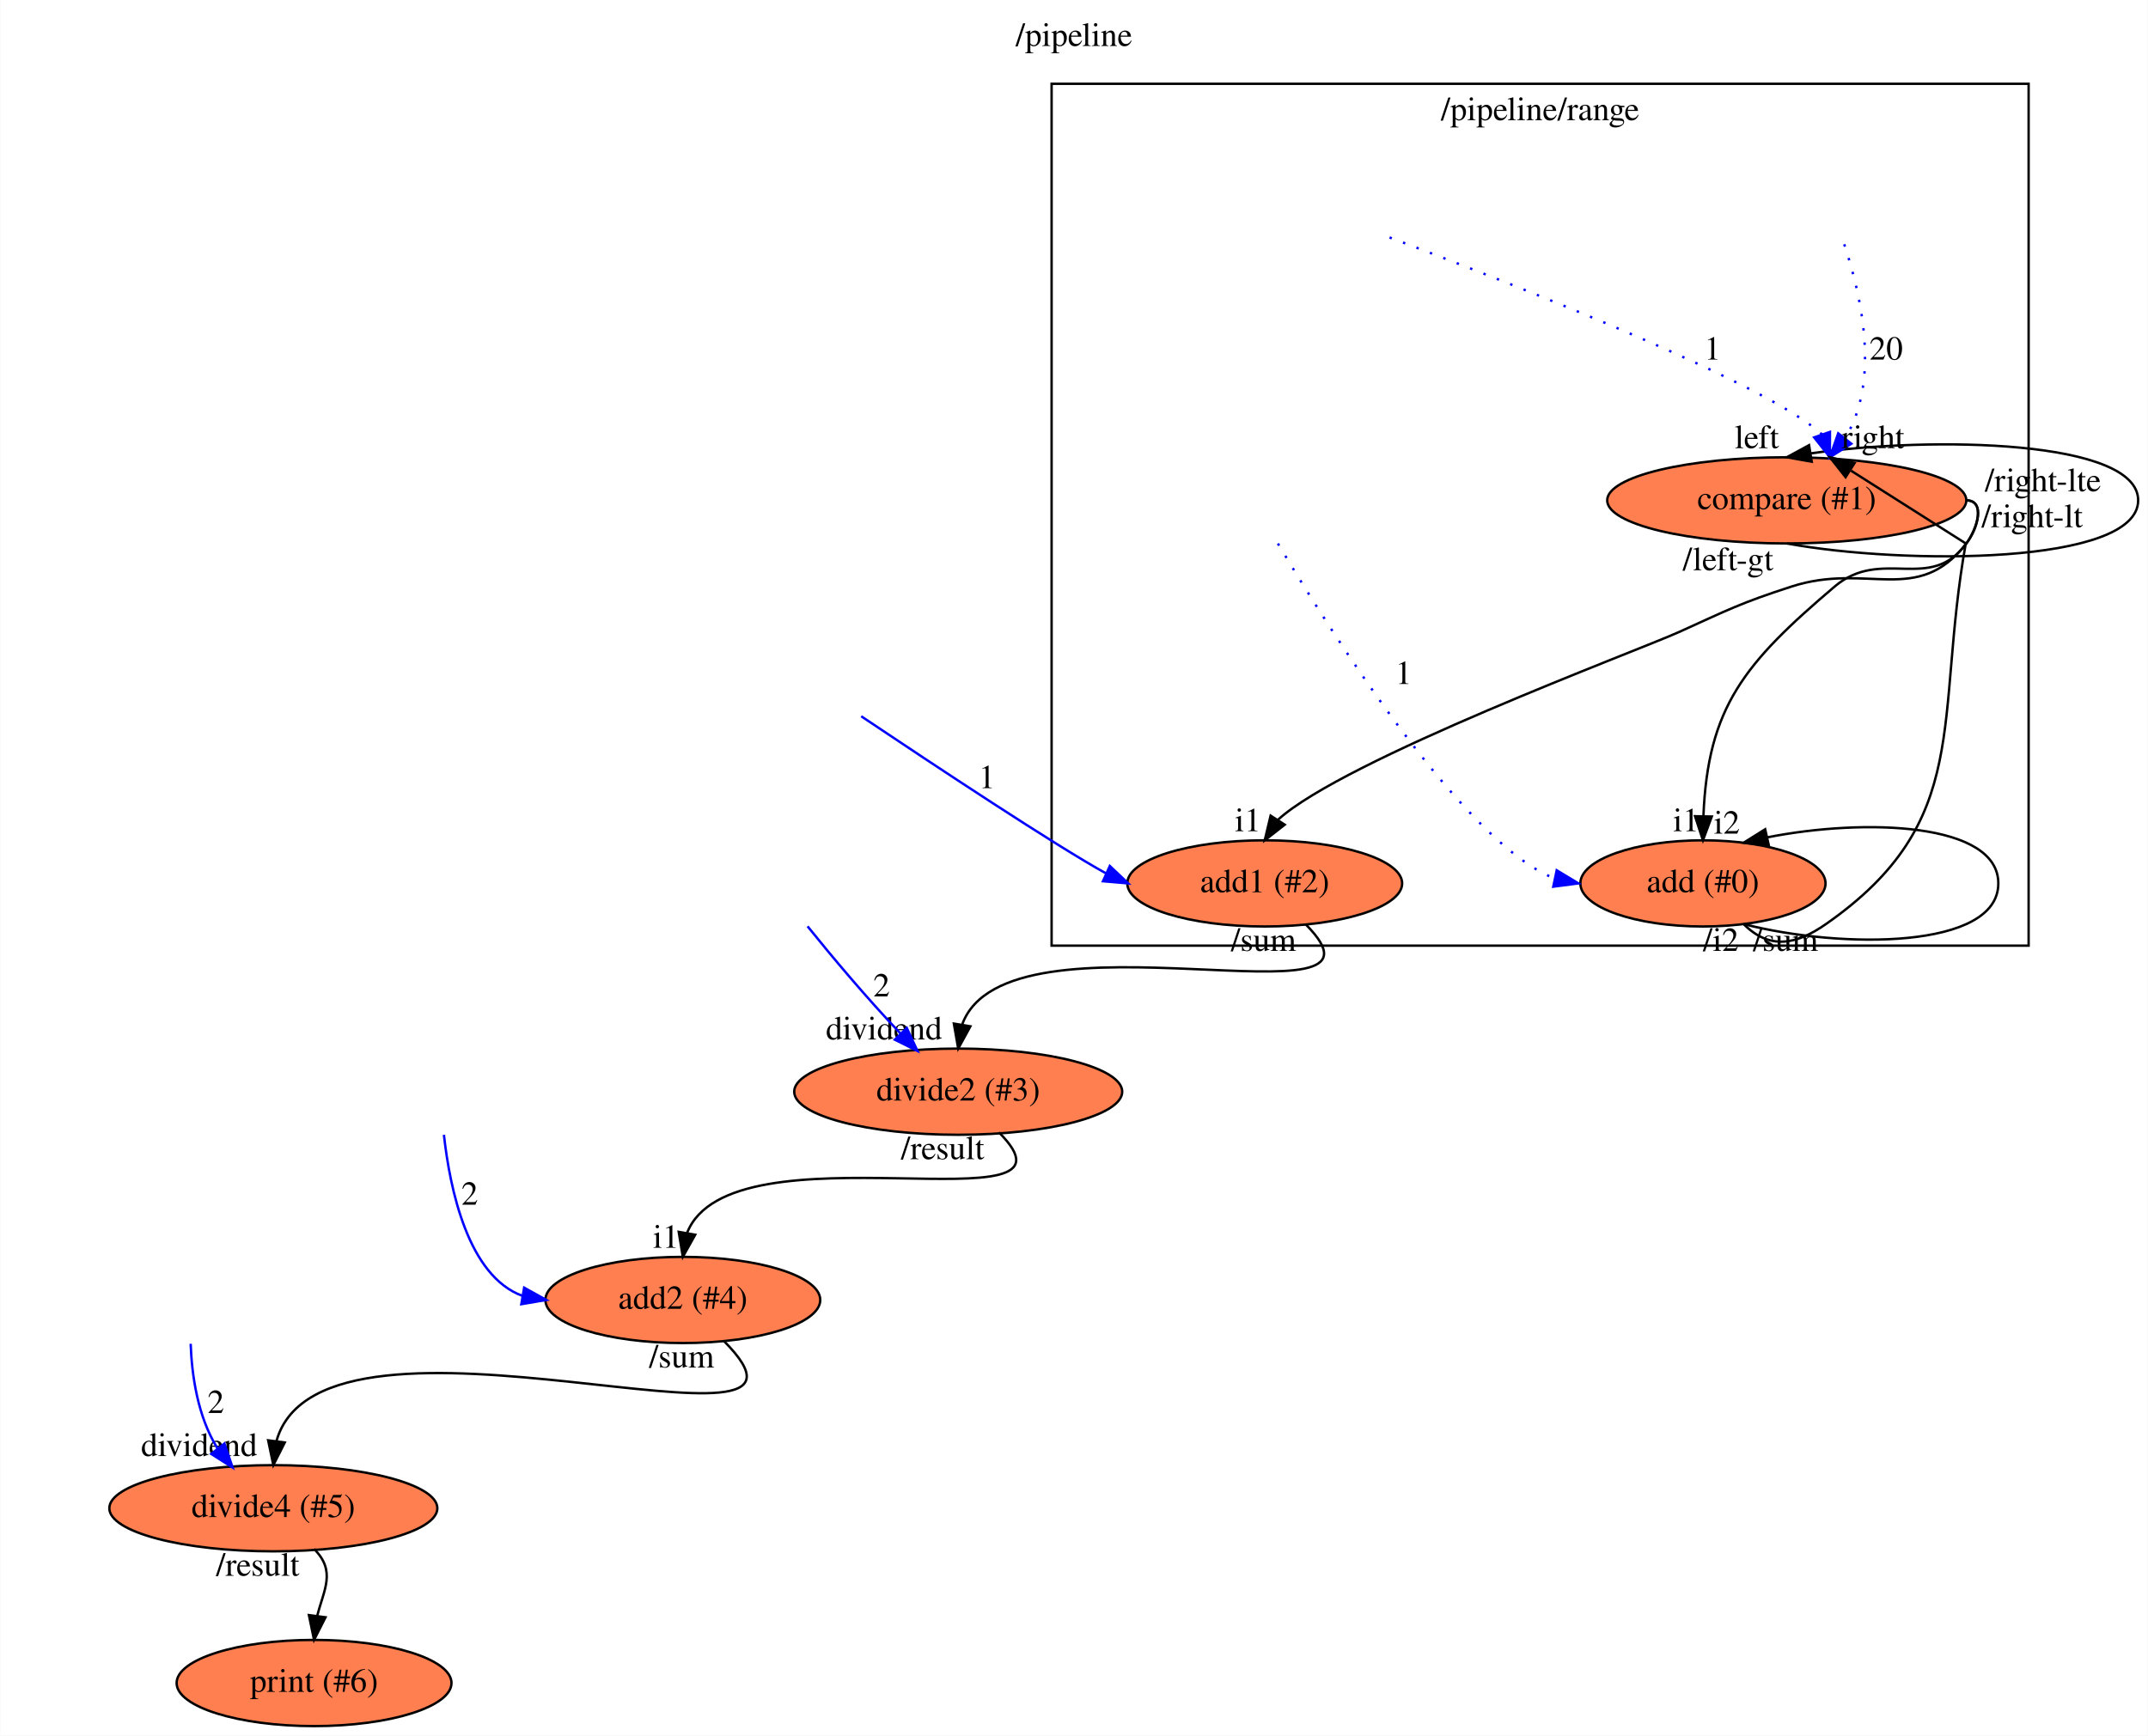
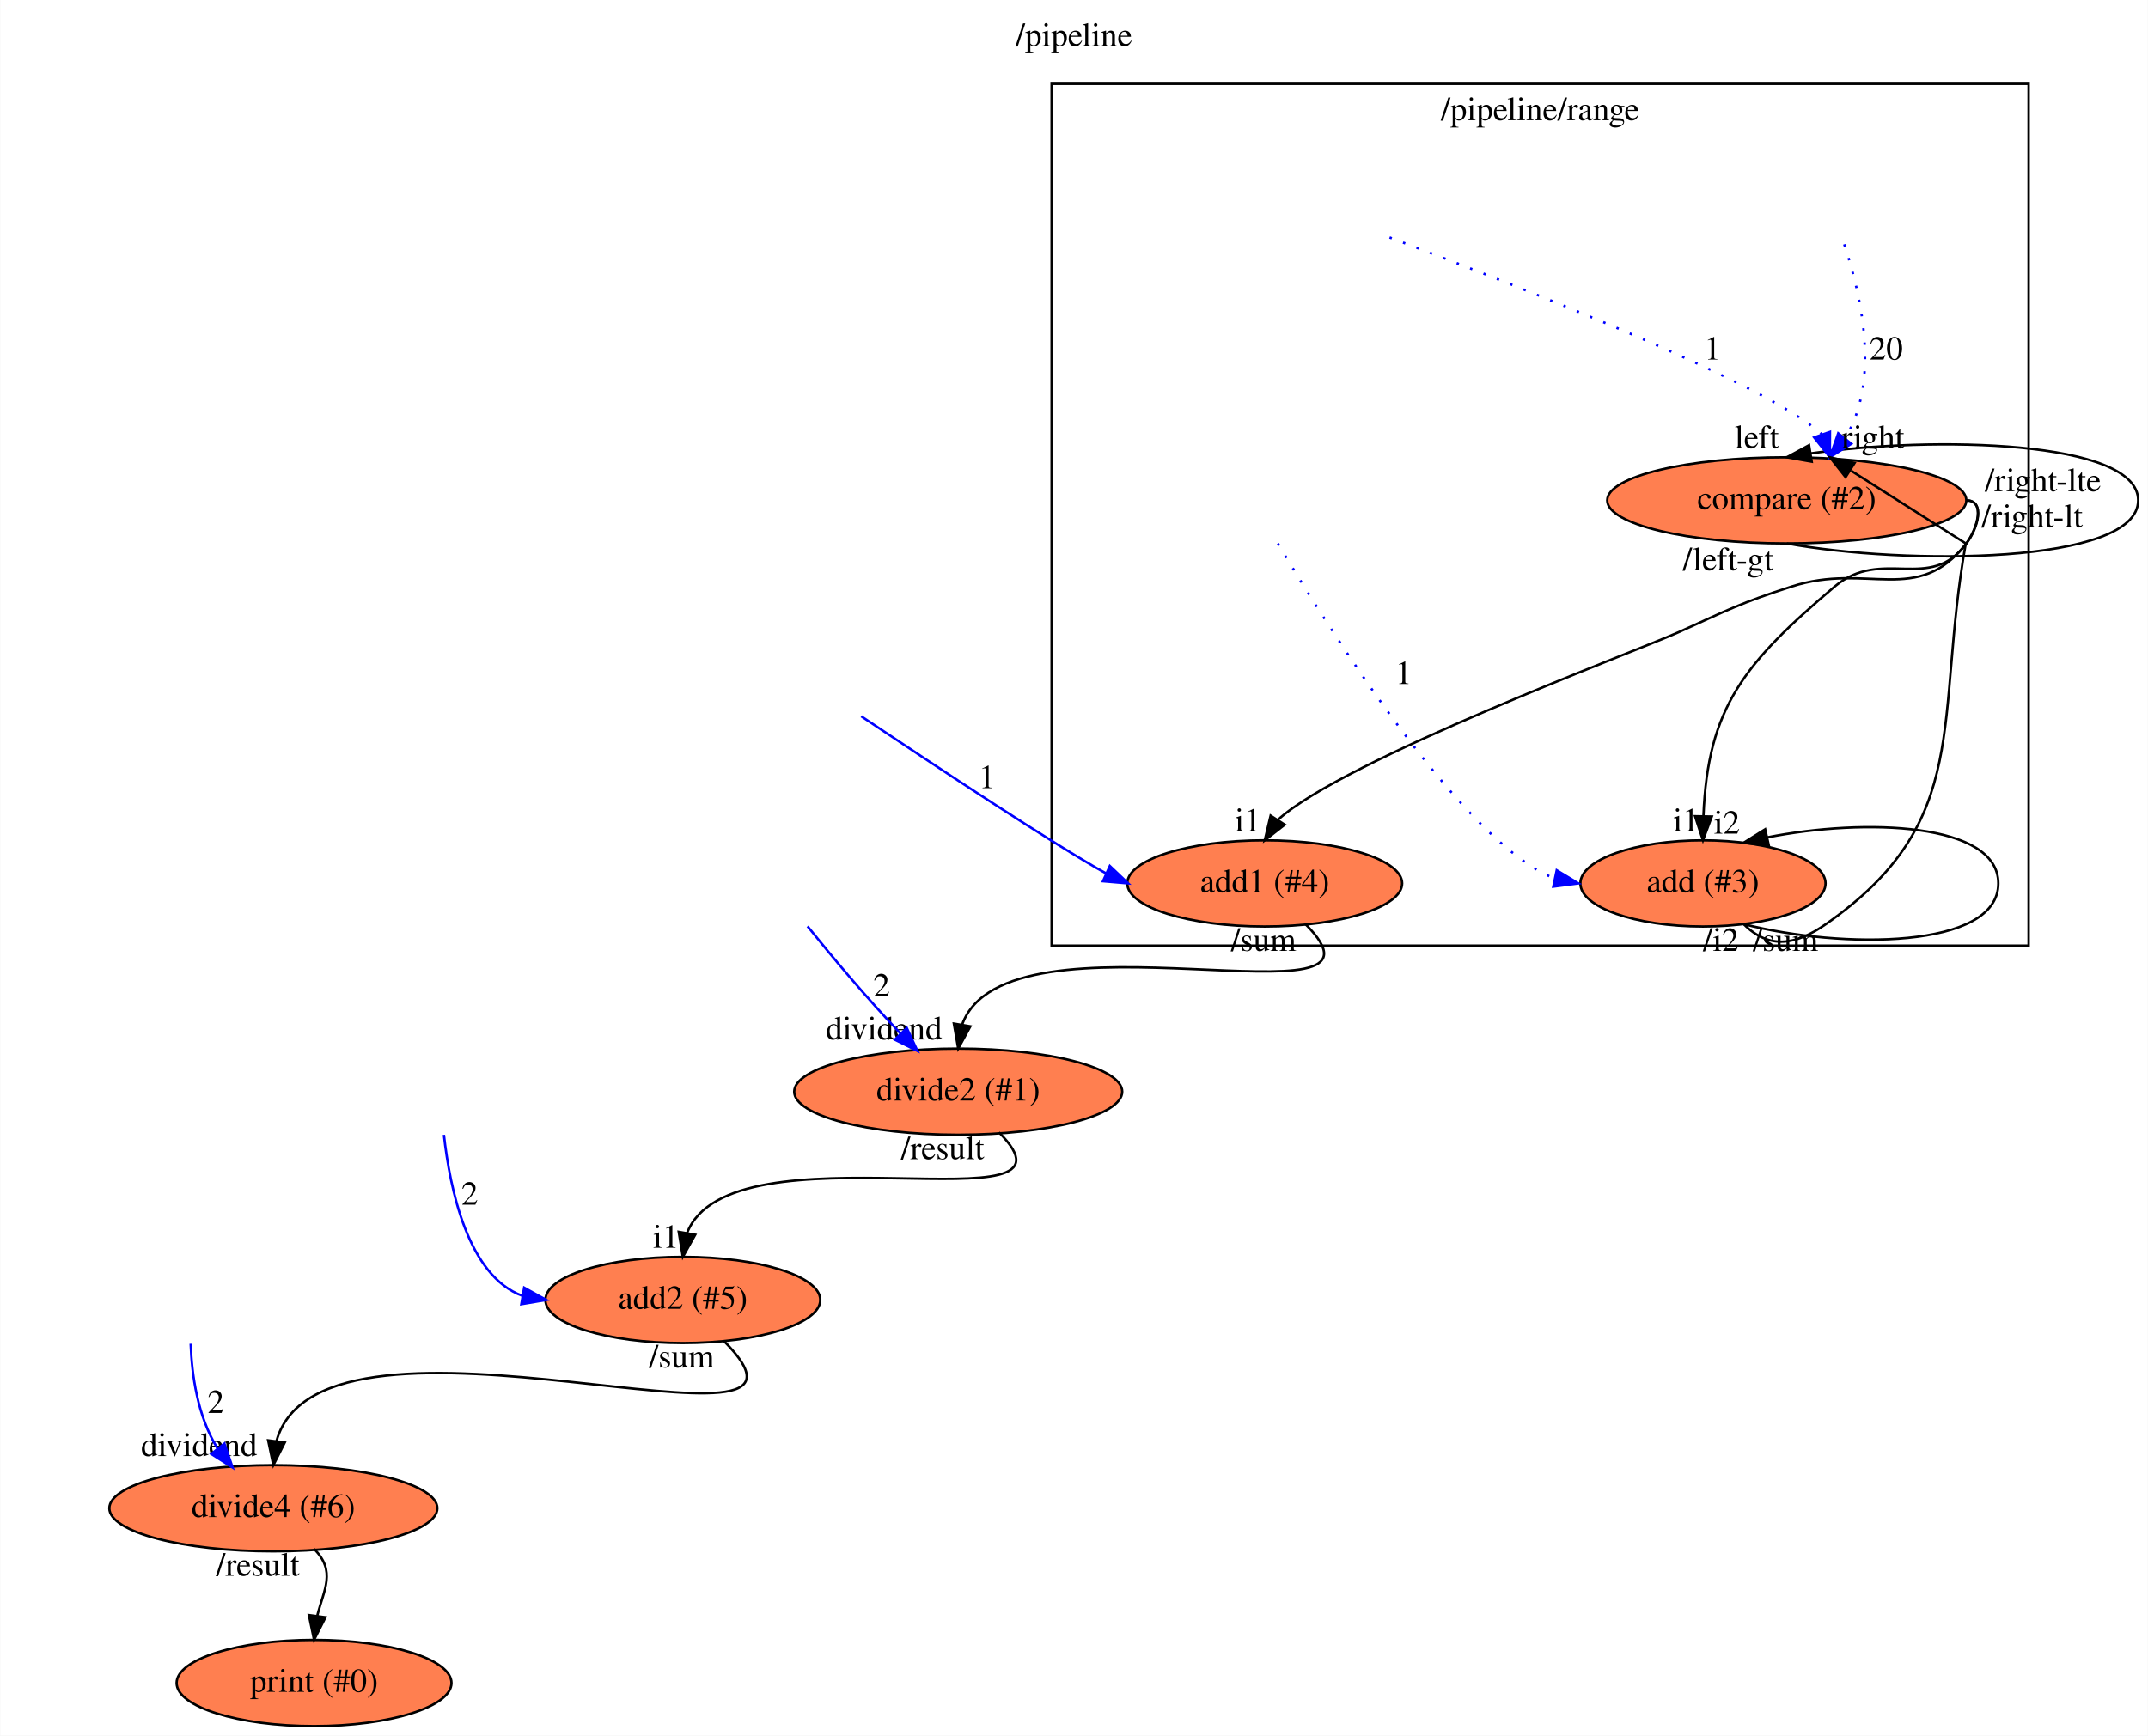
<svg xmlns="http://www.w3.org/2000/svg" xmlns:xlink="http://www.w3.org/1999/xlink" width="897pt" height="725pt" viewBox="0.00 0.00 896.79 725.00">
  <g id="graph0" class="graph" transform="scale(1 1) rotate(0) translate(4 721)">
    <polygon fill="#ffffff" stroke="transparent" points="-4,4 -4,-721 892.787,-721 892.787,4 -4,4" />
    <text text-anchor="middle" x="444.393" y="-701.8" font-family="Times,serif" font-size="14.00" fill="#000000">/pipeline</text>
    <g id="clust1" class="cluster">
      <polygon fill="none" stroke="#000000" points="435.043,-326 435.043,-686 843.043,-686 843.043,-326 435.043,-326" />
      <text text-anchor="middle" x="639.043" y="-670.8" font-family="Times,serif" font-size="14.00" fill="#000000">/pipeline/range</text>
    </g>
    <g id="node1" class="node">
      <g id="a_node1">
-         <a xlink:href="file:///home/travis/build/andrewdavidmackenzie/flow/flowstdlib/control/compare_switch/compare_switch.html" xlink:title="compare (#1)">
+         <a xlink:href="file:///home/travis/build/andrewdavidmackenzie/flow/flowstdlib/control/compare_switch/compare_switch.html" xlink:title="compare (#2)">
          <ellipse fill="#ff7f50" stroke="#000000" cx="742.043" cy="-512" rx="74.987" ry="18" />
-           <text text-anchor="middle" x="742.043" y="-508.3" font-family="Times,serif" font-size="14.00" fill="#000000">compare (#1)</text>
+           <text text-anchor="middle" x="742.043" y="-508.3" font-family="Times,serif" font-size="14.00" fill="#000000">compare (#2)</text>
        </a>
      </g>
    </g>
    <g id="edge4" class="edge">
      <path fill="none" stroke="#000000" d="M742.043,-494C790.958,-485 888.787,-485 888.787,-512 888.787,-537.26 803.162,-538.888 752.072,-531.623" />
      <polygon fill="#000000" stroke="#000000" points="752.474,-528.143 742.043,-530 751.356,-535.053 752.474,-528.143" />
      <text text-anchor="middle" x="729.543" y="-533.8" font-family="Times,serif" font-size="14.00" fill="#000000">left</text>
      <text text-anchor="middle" x="717.543" y="-482.8" font-family="Times,serif" font-size="14.00" fill="#000000">/left-gt</text>
    </g>
    <g id="node4" class="node">
      <g id="a_node4">
-         <a xlink:href="file:///home/travis/build/andrewdavidmackenzie/flow/flowstdlib/math/add/add.html" xlink:title="add1 (#2)">
+         <a xlink:href="file:///home/travis/build/andrewdavidmackenzie/flow/flowstdlib/math/add/add.html" xlink:title="add1 (#4)">
          <ellipse fill="#ff7f50" stroke="#000000" cx="524.043" cy="-352" rx="57.391" ry="18" />
-           <text text-anchor="middle" x="524.043" y="-348.3" font-family="Times,serif" font-size="14.00" fill="#000000">add1 (#2)</text>
+           <text text-anchor="middle" x="524.043" y="-348.3" font-family="Times,serif" font-size="14.00" fill="#000000">add1 (#4)</text>
        </a>
      </g>
    </g>
    <g id="edge3" class="edge">
      <path fill="none" stroke="#000000" d="M817.043,-512C825.043,-512 821.977,-500.298 817.043,-494 796.436,-467.694 775.836,-486.288 744.043,-476 722.606,-469.063 717.569,-466.291 697.043,-457 679.662,-449.132 557.081,-403.729 529.531,-378.543" />
      <polygon fill="#000000" stroke="#000000" points="532.393,-376.522 524.043,-370 526.504,-380.305 532.393,-376.522" />
      <text text-anchor="middle" x="517.043" y="-373.8" font-family="Times,serif" font-size="14.00" fill="#000000">i1</text>
      <text text-anchor="middle" x="849.043" y="-515.8" font-family="Times,serif" font-size="14.00" fill="#000000">/right-lte</text>
    </g>
    <g id="node5" class="node">
      <g id="a_node5">
-         <a xlink:href="file:///home/travis/build/andrewdavidmackenzie/flow/flowstdlib/math/add/add.html" xlink:title="add (#0)">
+         <a xlink:href="file:///home/travis/build/andrewdavidmackenzie/flow/flowstdlib/math/add/add.html" xlink:title="add (#3)">
          <ellipse fill="#ff7f50" stroke="#000000" cx="707.043" cy="-352" rx="51.191" ry="18" />
-           <text text-anchor="middle" x="707.043" y="-348.3" font-family="Times,serif" font-size="14.00" fill="#000000">add (#0)</text>
+           <text text-anchor="middle" x="707.043" y="-348.3" font-family="Times,serif" font-size="14.00" fill="#000000">add (#3)</text>
        </a>
      </g>
    </g>
    <g id="edge5" class="edge">
      <path fill="none" stroke="#000000" d="M817.043,-512C825.043,-512 821.739,-500.477 817.043,-494 801.947,-473.176 781.645,-492.652 762.043,-476 724.28,-443.919 709.09,-425.61 707.239,-380.132" />
      <polygon fill="#000000" stroke="#000000" points="710.736,-379.93 707.043,-370 703.737,-380.066 710.736,-379.93" />
      <text text-anchor="middle" x="700.043" y="-373.8" font-family="Times,serif" font-size="14.00" fill="#000000">i1</text>
      <text text-anchor="middle" x="844.543" y="-500.8" font-family="Times,serif" font-size="14.00" fill="#000000">/right-lt</text>
    </g>
    <g id="edge1" class="edge">
      <path fill="none" stroke="#0000ff" stroke-dasharray="1,5" d="M766.048,-618.956C773.179,-597.548 781.247,-561.759 766.321,-537.899" />
      <polygon fill="#0000ff" stroke="#0000ff" points="769.005,-535.651 760.043,-530 763.525,-540.006 769.005,-535.651" />
      <text text-anchor="middle" x="783.543" y="-570.8" font-family="Times,serif" font-size="14.00" fill="#000000">20</text>
    </g>
    <g id="edge2" class="edge">
      <path fill="none" stroke="#0000ff" stroke-dasharray="1,5" d="M576.181,-621.819C633.953,-600.039 734.564,-560.273 756.749,-539.533" />
      <polygon fill="#0000ff" stroke="#0000ff" points="760.085,-540.595 760.043,-530 753.469,-538.308 760.085,-540.595" />
      <text text-anchor="middle" x="711.043" y="-570.8" font-family="Times,serif" font-size="14.00" fill="#000000">1</text>
    </g>
    <g id="node8" class="node">
      <g id="a_node8">
-         <a xlink:href="file:///home/travis/build/andrewdavidmackenzie/flow/flowstdlib/math/divide/divide.html" xlink:title="divide2 (#3)">
+         <a xlink:href="file:///home/travis/build/andrewdavidmackenzie/flow/flowstdlib/math/divide/divide.html" xlink:title="divide2 (#1)">
          <ellipse fill="#ff7f50" stroke="#000000" cx="396.043" cy="-265" rx="68.489" ry="18" />
-           <text text-anchor="middle" x="396.043" y="-261.3" font-family="Times,serif" font-size="14.00" fill="#000000">divide2 (#3)</text>
+           <text text-anchor="middle" x="396.043" y="-261.3" font-family="Times,serif" font-size="14.00" fill="#000000">divide2 (#1)</text>
        </a>
      </g>
    </g>
    <g id="edge10" class="edge">
      <path fill="none" stroke="#000000" d="M541.043,-335C586.807,-289.237 416.474,-344.706 397.707,-293.076" />
      <polygon fill="#000000" stroke="#000000" points="401.126,-292.296 396.043,-283 394.22,-293.437 401.126,-292.296" />
      <text text-anchor="middle" x="365.043" y="-286.8" font-family="Times,serif" font-size="14.00" fill="#000000">dividend</text>
      <text text-anchor="middle" x="523.543" y="-323.8" font-family="Times,serif" font-size="14.00" fill="#000000">/sum</text>
    </g>
    <g id="edge8" class="edge">
      <path fill="none" stroke="#000000" d="M724.043,-335C734.837,-324.206 745.872,-326.263 758.389,-335 820.119,-378.09 803.606,-419.881 816.787,-494 816.787,-494 784.869,-514.25 768.909,-524.375" />
      <polygon fill="#000000" stroke="#000000" points="766.612,-521.687 760.043,-530 770.362,-527.598 766.612,-521.687" />
      <text text-anchor="middle" x="778.043" y="-533.8" font-family="Times,serif" font-size="14.00" fill="#000000">right</text>
      <text text-anchor="middle" x="741.543" y="-323.8" font-family="Times,serif" font-size="14.00" fill="#000000">/sum</text>
    </g>
    <g id="edge7" class="edge">
      <path fill="none" stroke="#000000" d="M724.043,-335C765.158,-324.5 830.389,-324.5 830.389,-352 830.389,-377.405 774.717,-379.34 733.819,-371.209" />
      <polygon fill="#000000" stroke="#000000" points="734.569,-367.79 724.043,-369 733.026,-374.618 734.569,-367.79" />
      <text text-anchor="middle" x="717.043" y="-372.8" font-family="Times,serif" font-size="14.00" fill="#000000">i2</text>
      <text text-anchor="middle" x="714.543" y="-323.8" font-family="Times,serif" font-size="14.00" fill="#000000">/i2</text>
    </g>
    <g id="edge6" class="edge">
      <path fill="none" stroke="#0000ff" stroke-dasharray="1,5" d="M529.543,-493.957C552.373,-455.709 607.483,-368.777 644.977,-354.118" />
      <polygon fill="#0000ff" stroke="#0000ff" points="645.978,-357.484 655.043,-352 644.537,-350.634 645.978,-357.484" />
      <text text-anchor="middle" x="582.043" y="-435.3" font-family="Times,serif" font-size="14.00" fill="#000000">1</text>
    </g>
    <g id="edge9" class="edge">
      <path fill="none" stroke="#0000ff" d="M355.538,-421.812C386.416,-401.112 436.901,-367.68 457.904,-356.102" />
      <polygon fill="#0000ff" stroke="#0000ff" points="459.353,-359.288 467.043,-352 456.487,-352.902 459.353,-359.288" />
      <text text-anchor="middle" x="408.043" y="-391.8" font-family="Times,serif" font-size="14.00" fill="#000000">1</text>
    </g>
    <g id="node10" class="node">
      <g id="a_node10">
-         <a xlink:href="file:///home/travis/build/andrewdavidmackenzie/flow/flowstdlib/math/add/add.html" xlink:title="add2 (#4)">
+         <a xlink:href="file:///home/travis/build/andrewdavidmackenzie/flow/flowstdlib/math/add/add.html" xlink:title="add2 (#5)">
          <ellipse fill="#ff7f50" stroke="#000000" cx="281.043" cy="-178" rx="57.391" ry="18" />
-           <text text-anchor="middle" x="281.043" y="-174.3" font-family="Times,serif" font-size="14.00" fill="#000000">add2 (#4)</text>
+           <text text-anchor="middle" x="281.043" y="-174.3" font-family="Times,serif" font-size="14.00" fill="#000000">add2 (#5)</text>
        </a>
      </g>
    </g>
    <g id="edge12" class="edge">
      <path fill="none" stroke="#000000" d="M413.043,-248C455.017,-206.026 300.978,-252.878 282.782,-205.905" />
      <polygon fill="#000000" stroke="#000000" points="286.22,-205.244 281.043,-196 279.325,-206.455 286.22,-205.244" />
      <text text-anchor="middle" x="274.043" y="-199.8" font-family="Times,serif" font-size="14.00" fill="#000000">i1</text>
      <text text-anchor="middle" x="389.543" y="-236.8" font-family="Times,serif" font-size="14.00" fill="#000000">/result</text>
    </g>
    <g id="edge11" class="edge">
      <path fill="none" stroke="#0000ff" d="M333.125,-334.08C343.207,-321.576 357.501,-304.472 371.954,-289.277" />
      <polygon fill="#0000ff" stroke="#0000ff" points="374.572,-291.605 379.043,-282 369.558,-286.72 374.572,-291.605" />
      <text text-anchor="middle" x="364.043" y="-304.8" font-family="Times,serif" font-size="14.00" fill="#000000">2</text>
    </g>
    <g id="node12" class="node">
      <g id="a_node12">
-         <a xlink:href="file:///home/travis/build/andrewdavidmackenzie/flow/flowstdlib/math/divide/divide.html" xlink:title="divide4 (#5)">
+         <a xlink:href="file:///home/travis/build/andrewdavidmackenzie/flow/flowstdlib/math/divide/divide.html" xlink:title="divide4 (#6)">
          <ellipse fill="#ff7f50" stroke="#000000" cx="110.043" cy="-91" rx="68.489" ry="18" />
-           <text text-anchor="middle" x="110.043" y="-87.3" font-family="Times,serif" font-size="14.00" fill="#000000">divide4 (#5)</text>
+           <text text-anchor="middle" x="110.043" y="-87.3" font-family="Times,serif" font-size="14.00" fill="#000000">divide4 (#6)</text>
        </a>
      </g>
    </g>
    <g id="edge14" class="edge">
      <path fill="none" stroke="#000000" d="M298.043,-161C356.71,-102.333 130.894,-187.734 111.38,-119.19" />
      <polygon fill="#000000" stroke="#000000" points="114.814,-118.46 110.043,-109 107.873,-119.37 114.814,-118.46" />
      <text text-anchor="middle" x="79.043" y="-112.8" font-family="Times,serif" font-size="14.00" fill="#000000">dividend</text>
      <text text-anchor="middle" x="280.543" y="-149.8" font-family="Times,serif" font-size="14.00" fill="#000000">/sum</text>
    </g>
    <g id="edge13" class="edge">
      <path fill="none" stroke="#0000ff" d="M181.272,-246.974C183.766,-224.477 191.314,-187.946 214.127,-179.693" />
      <polygon fill="#0000ff" stroke="#0000ff" points="214.775,-183.133 224.043,-178 213.597,-176.233 214.775,-183.133" />
      <text text-anchor="middle" x="192.043" y="-217.8" font-family="Times,serif" font-size="14.00" fill="#000000">2</text>
    </g>
    <g id="node14" class="node">
      <g id="a_node14">
-         <a xlink:href="file:///home/travis/build/andrewdavidmackenzie/flow/flowr/src/lib/flowruntime/stdio/stdout.html" xlink:title="print (#6)">
+         <a xlink:href="file:///home/travis/build/andrewdavidmackenzie/flow/flowr/src/lib/flowruntime/stdio/stdout.html" xlink:title="print (#0)">
          <ellipse fill="#ff7f50" stroke="#000000" cx="127.043" cy="-18" rx="57.391" ry="18" />
-           <text text-anchor="middle" x="127.043" y="-14.3" font-family="Times,serif" font-size="14.00" fill="#000000">print (#6)</text>
+           <text text-anchor="middle" x="127.043" y="-14.3" font-family="Times,serif" font-size="14.00" fill="#000000">print (#0)</text>
        </a>
      </g>
    </g>
    <g id="edge16" class="edge">
      <path fill="none" stroke="#000000" d="M127.043,-74C136.373,-64.67 131.125,-57.033 128.383,-46.085" />
      <polygon fill="#000000" stroke="#000000" points="131.829,-45.452 127.043,-36 124.89,-46.374 131.829,-45.452" />
      <text text-anchor="middle" x="103.543" y="-62.8" font-family="Times,serif" font-size="14.00" fill="#000000">/result</text>
    </g>
    <g id="edge15" class="edge">
      <path fill="none" stroke="#0000ff" d="M75.514,-159.694C75.981,-146.731 78.373,-129.354 86.686,-116.06" />
      <polygon fill="#0000ff" stroke="#0000ff" points="89.598,-118.019 93.043,-108 84.102,-113.684 89.598,-118.019" />
      <text text-anchor="middle" x="86.043" y="-130.8" font-family="Times,serif" font-size="14.00" fill="#000000">2</text>
    </g>
  </g>
</svg>
